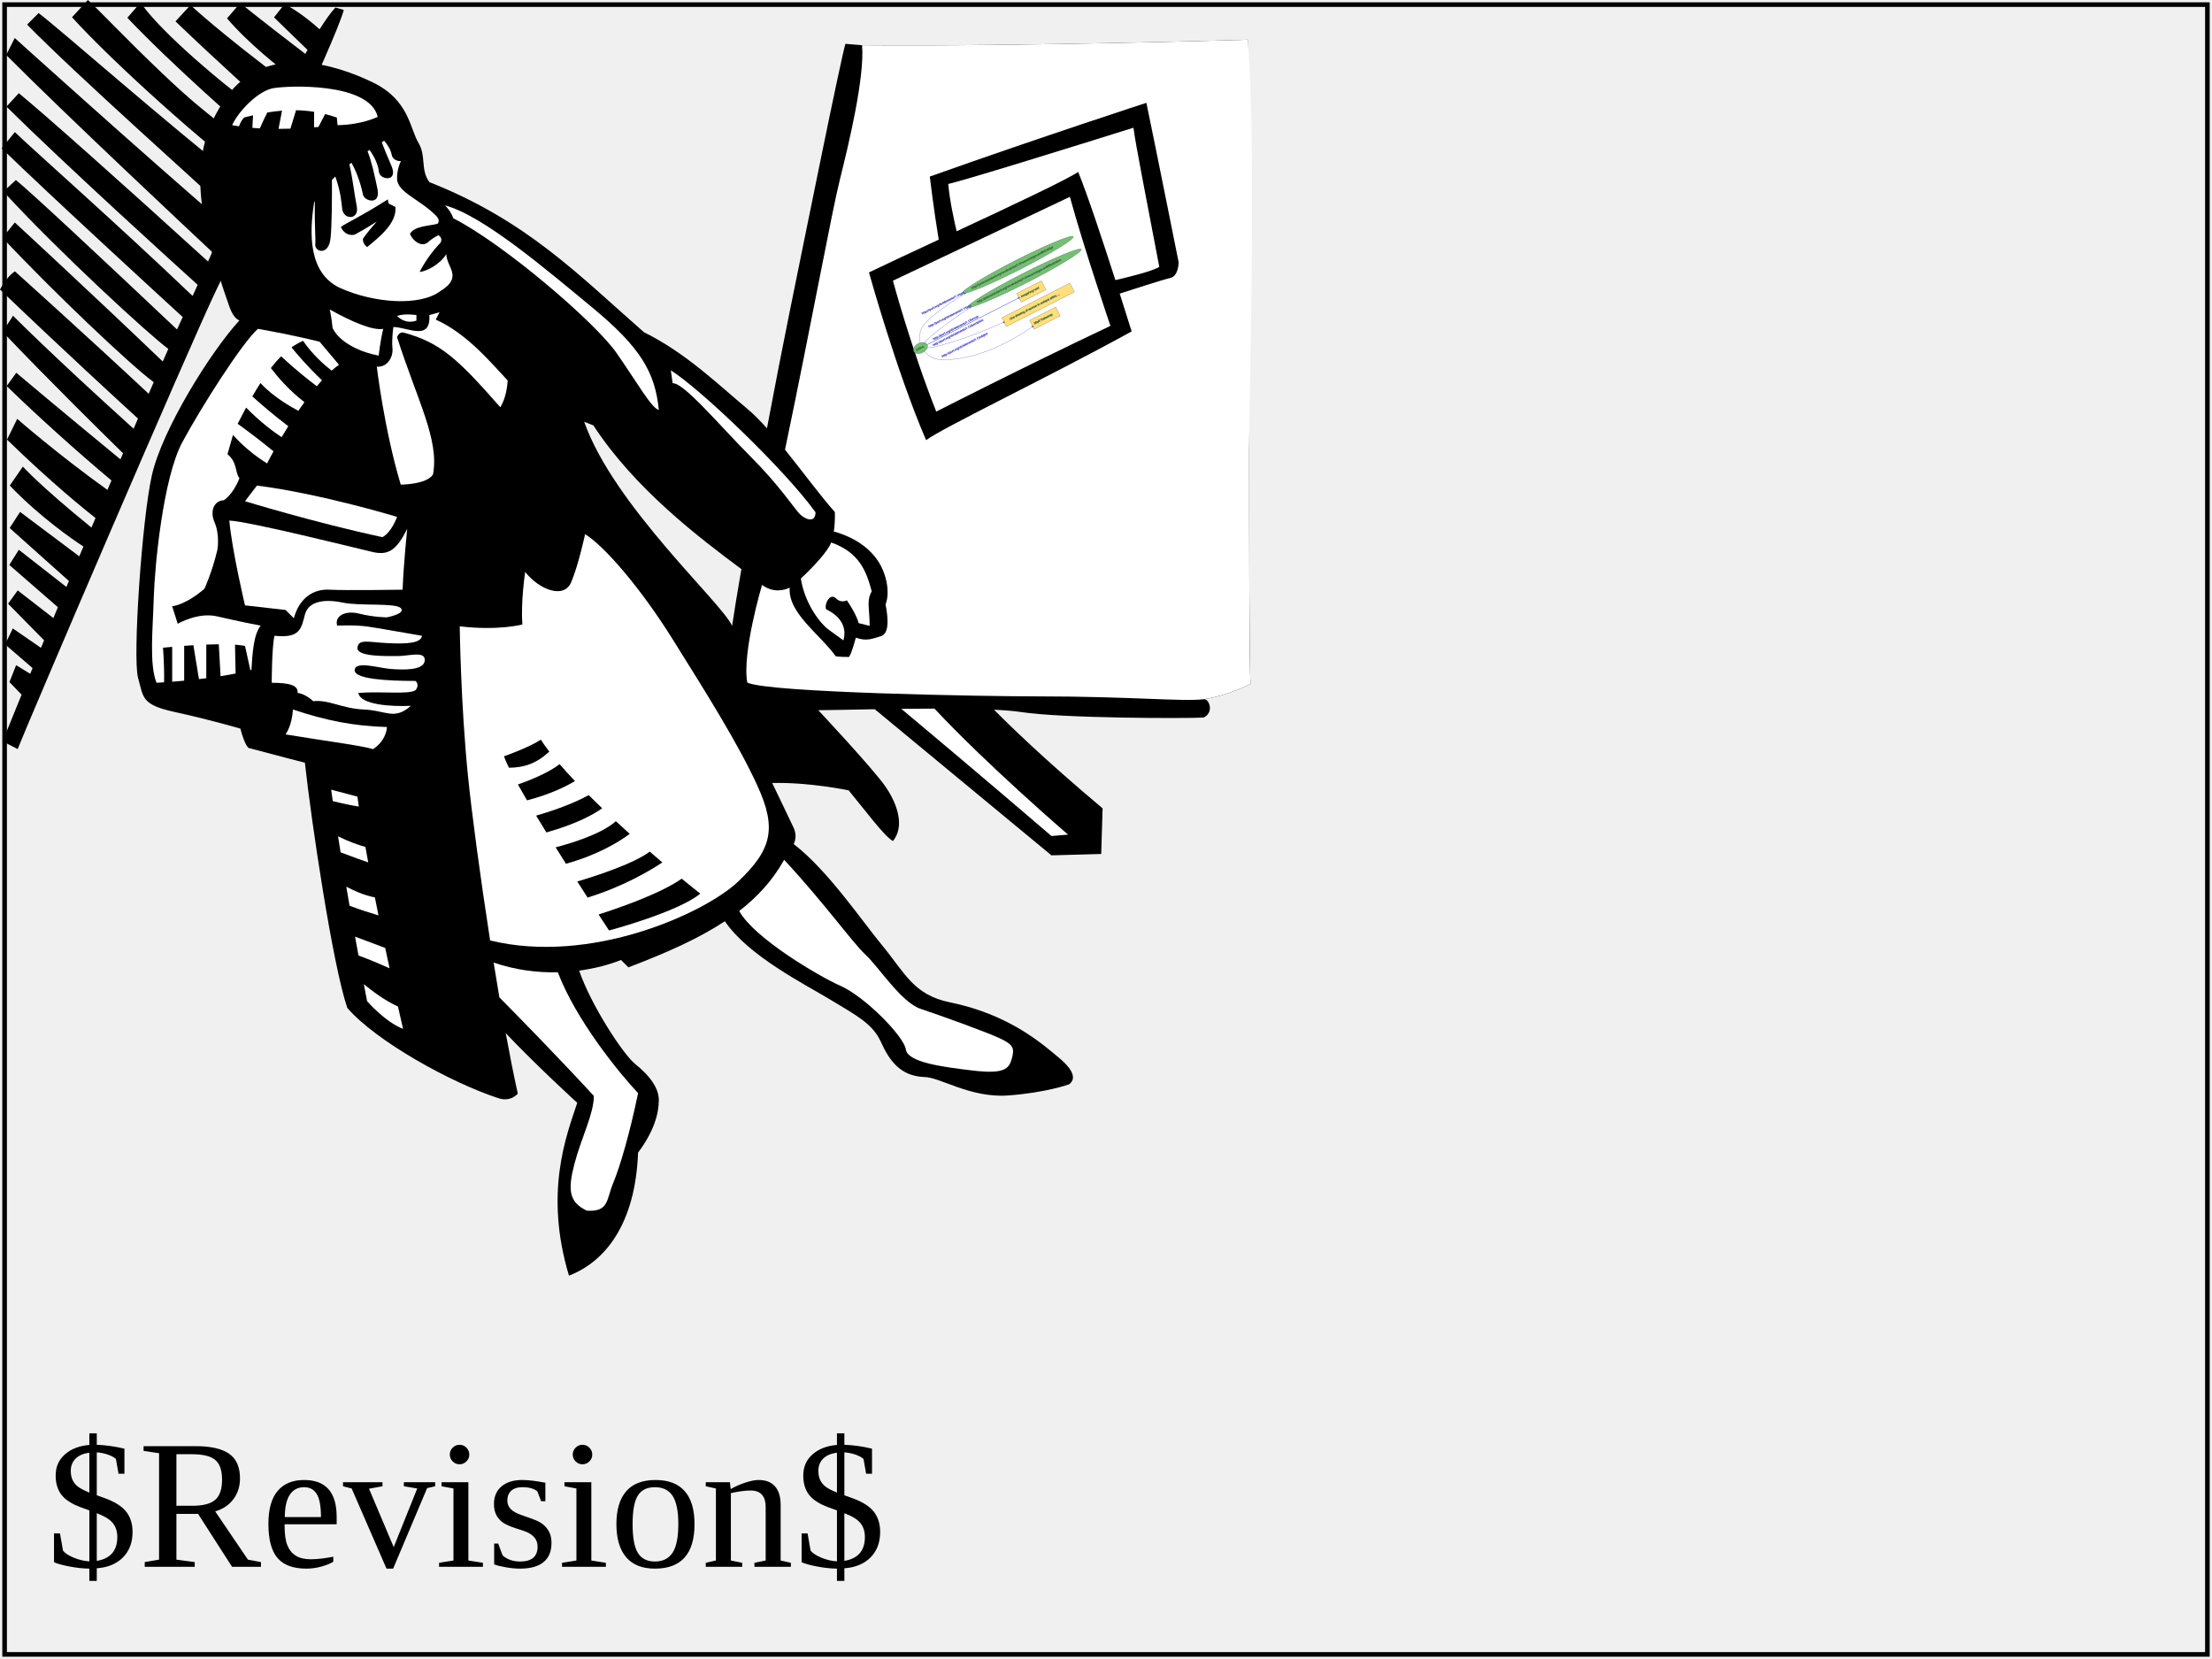
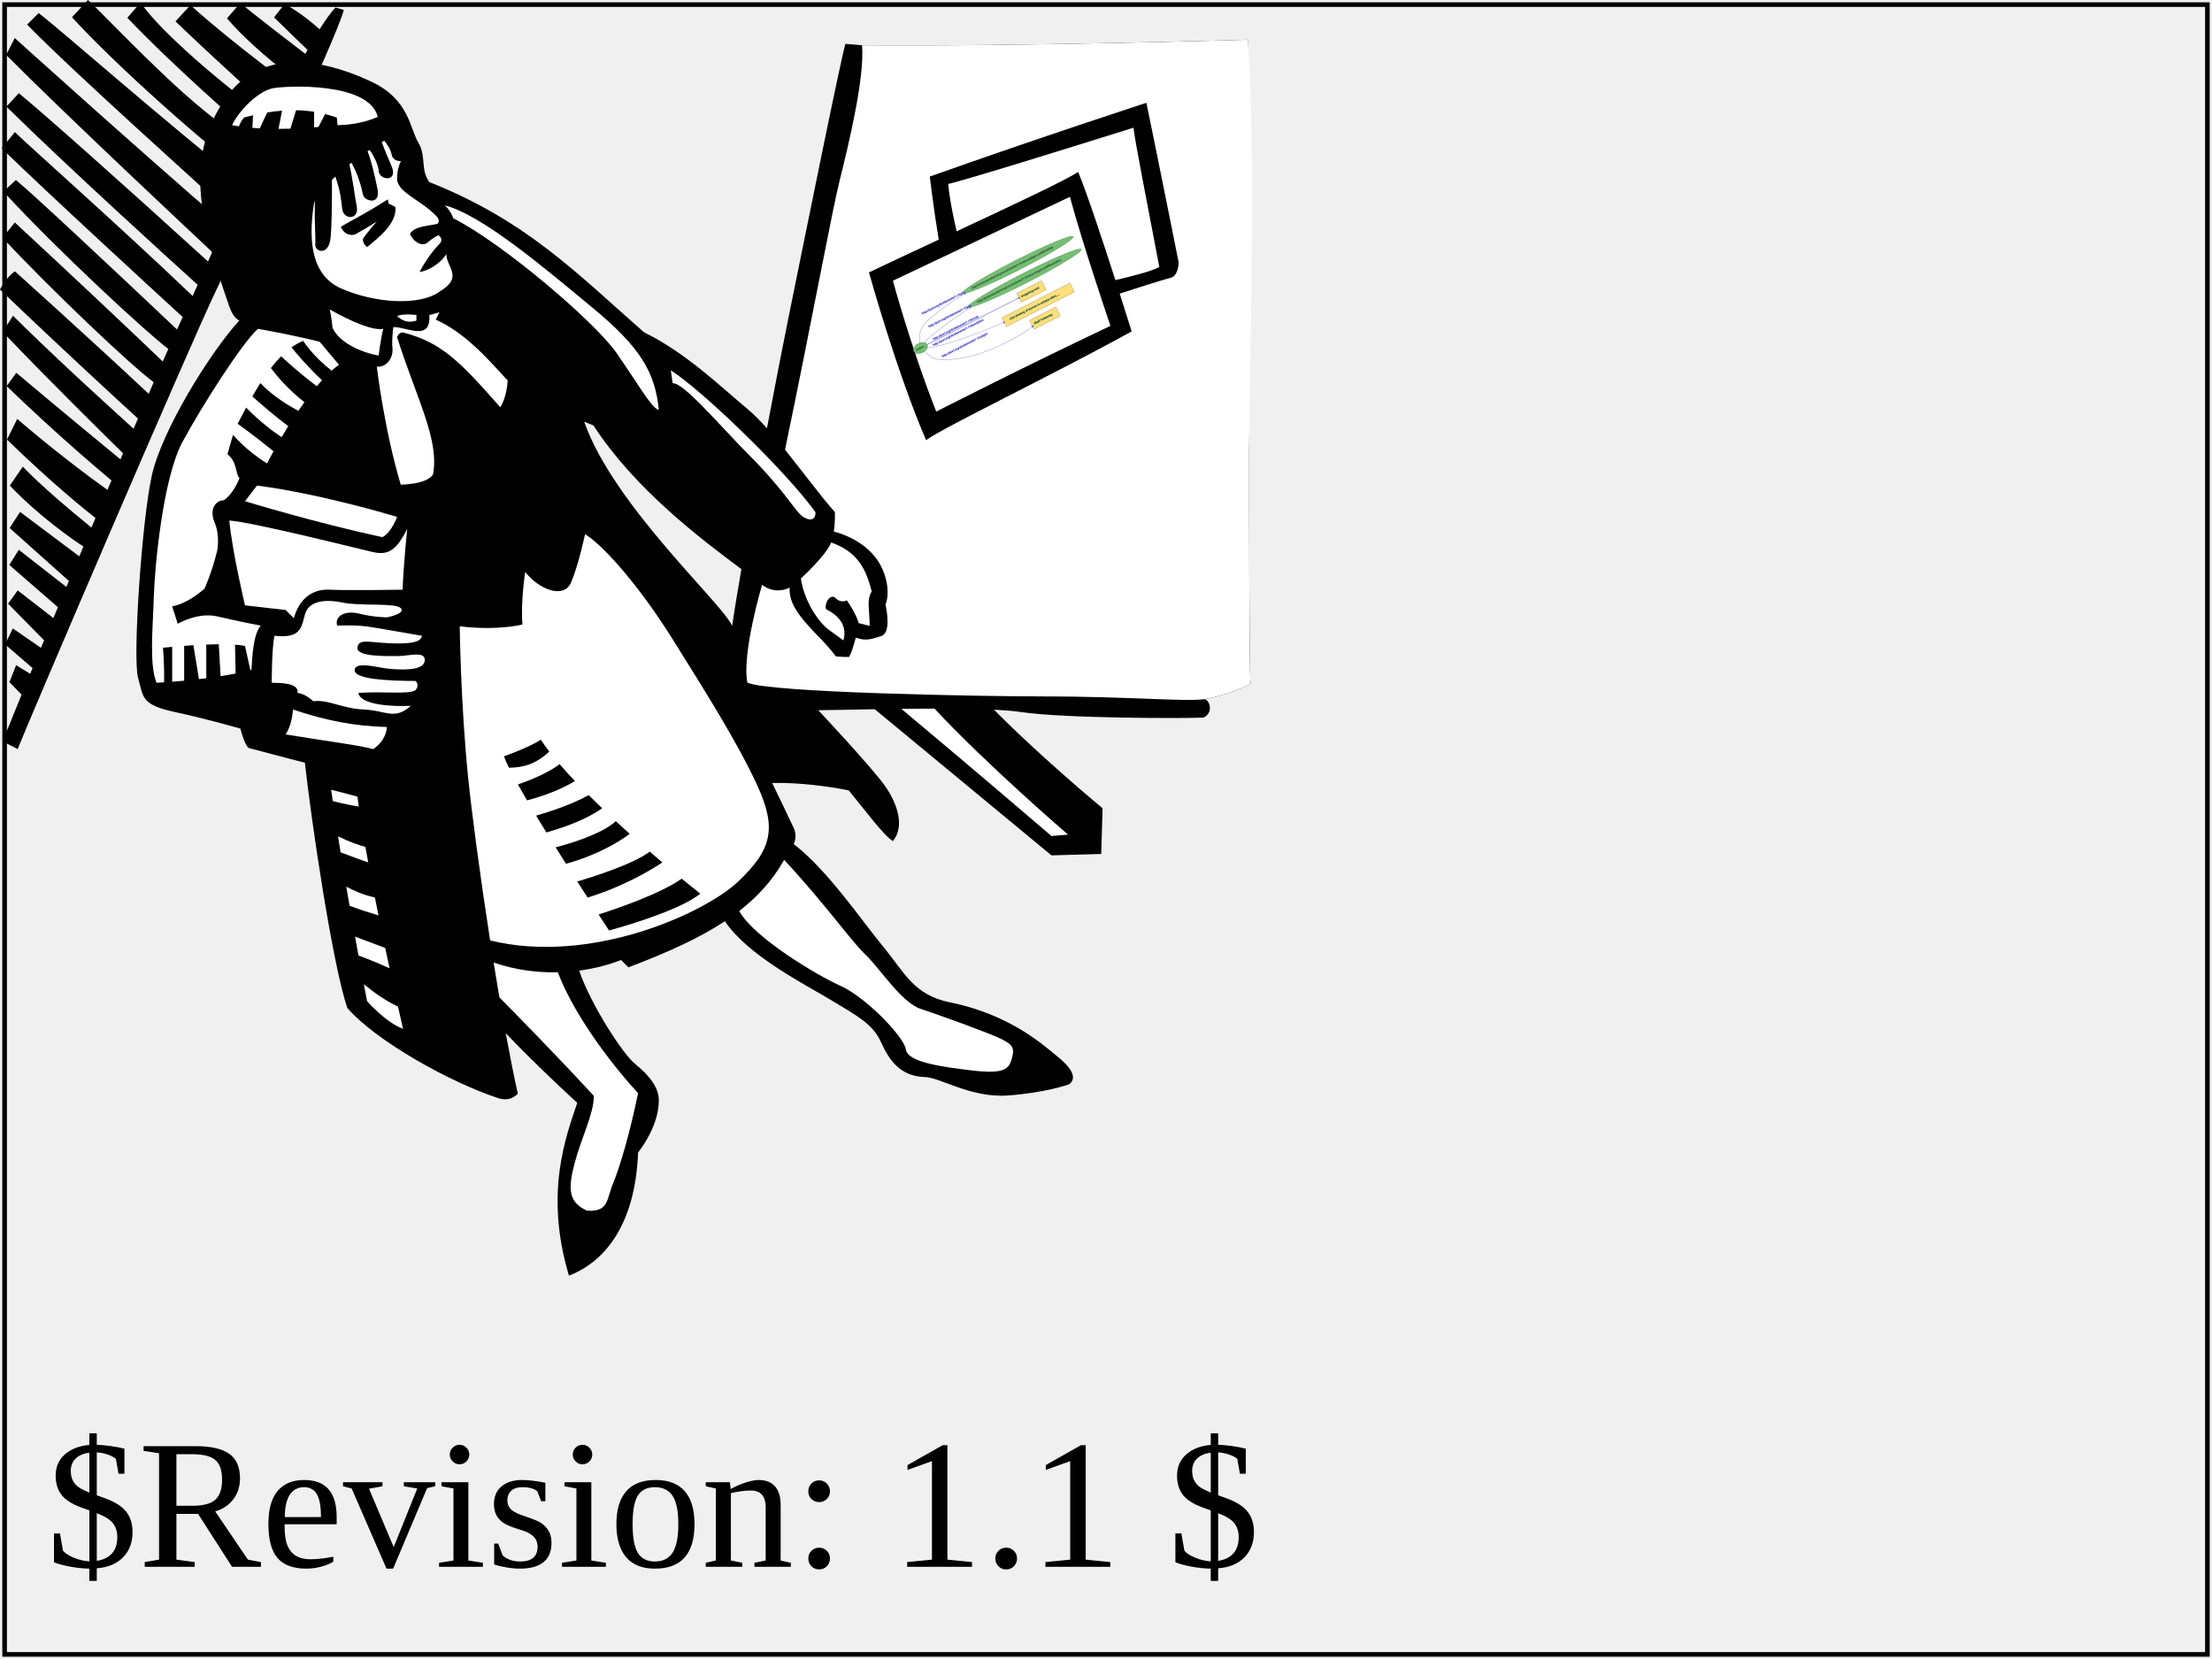
<svg xmlns="http://www.w3.org/2000/svg" xmlns:ns1="http://www.w3.org/2000/02/svg/testsuite/description/" version="1.1" baseProfile="basic" id="svg-root" viewBox="0 0 480 360" width="100%" height="100%">
  <ns1:SVGTestCase>
-     <ns1:OperatorScript version="$Revision$" testname="metadata-example-01-t.svg">
+     <ns1:OperatorScript version="$Revision: 1.1 $" testname="metadata-example-01-t.svg">
      <ns1:Paragraph>Check that metadata in a variety of namespaces, inside a metadata 
			element, does not affect rendering in any way. The file is not valid to the DTD, but is well formed.
			</ns1:Paragraph>
      <ns1:Paragraph>The diagram on the table is a visualization of the RDF metadata in the graphic.</ns1:Paragraph>
      <ns1:Paragraph>The rendered result should match the reference image and there should be 
			no error messages or warnings</ns1:Paragraph>
    </ns1:OperatorScript>
  </ns1:SVGTestCase>
  <g id="test-body-content" transform="scale(1.2)">
    <g id="Sibyll" fill="#FFF" stroke="#000" stroke-miterlimit="4">
      <g stroke="none">
        <path fill="#000" d="M132.386,113.177c0.394-2.645,0.978-6.189,1.681-10.262c-7.597-5.655-19.264-14.488-26.764-25.988l-1.667-0.667c5.333,15.167,25,32.833,26.75,36.917l15.583,15.25c0,0,10,10.667,12.167,13.833c2.167,3.167,3.5,7.167,1.333,9.833     c-1.667-1-4.833-5.333-8-9.167c0,0-7-1.5-13.833-1.333c0,0,2.667,5.5,3.833,8c0.563,1.207,0.465,2.141,0.064,3.047c6.241,4.828,12.252,13.801,16.102,18.453c4,4.833,5.548,8.822,12.167,10.167c10.667,2.167,16.667,7.5,19.667,10s3,4,1.833,4.833     c0,0-4.167,1.5-11,2c-6.833,0.5-12.333-3.333-15.167-3.333c-4.333-0.167-6.333-3-7.833-6.333c-1.5-3.333-4.5-4.833-9.167-7.667c-4.293-2.606-14.858-7.894-19.053-14.174c-4.791,3.163-10.643,5.756-17.447,8.34l-1.333-1.333c-1.933,0.773-4.538,1.52-7.574,1.925     c2.113,6.17,7.926,15.123,10.157,16.908c2.5,2,4.25,4.25,4.25,6.5s-0.75,5.5-3.75,9.5c-0.5,13-6,19.75-12.5,22.25c-4.5-15-0.5-25.25,1.5-31.25c0,0-7.472-6.813-12.938-12.608c0.73,3.979,1.468,7.703,2.188,10.942c0,0-1.232,1.575-3.5,0.833     c-8.667-2.833-22.167-10.333-27.333-16.333c-2.667-7.833-6.5-33.667-7.667-44.333c0,0-5.167-1.333-10.167-2.667c0,0-0.667-0.333-1.5-3.5c0,0-5.667-1.667-11.833-3c-6.167-1.333-5.667-2.667-6.667-6.167s0.667-28.5,2.5-36.667c1.833-8.167,10.5-22.167,15.833-28     c0,0-1.006-0.135-1.833-2.5c-5.833-16.667-7.833-27.333-0.667-37.667c7.167-10.333,20.167-6,26.667-2.833c6.5,3.167,6.667,8.333,8.167,10.833s0.333,4.833,2,7.167c17.667,7,26.833,16.667,38.833,27.167c7.5,3.667,13.667,9.667,18.667,13.833     c1.124,0.937,2.323,2.151,3.556,3.525c1.444-7.663,2.858-14.936,3.944-20.275c3-14.75,9.5-47,10.25-49.25l3,0.25c29.25,0.25,69.75-1,69.75-1c0.25,20.25,0.25,62.5,0.25,74.25s0,39,0.25,42.25c0,0-3.75,2-8.333,2.75c1,0.167,1.667,2.5-0.167,3.333     c-3,0.167-25.333,0.167-33-1c-1.245-0.189-2.923-0.326-4.879-0.422c2.441,2.484,8.906,8.839,19.629,17.838l-0.25,8.25l-9,0.25l-31.952-26.426c-4.665,0.081-8.525,0.176-10.215,0.176l-15.583-15.25z" />
        <path fill="#000" d="M60.654,1.358c-0.844,0.915-1.808,2.263-2.857,3.938c-1.195-1.07-3.74-3.216-6.342-4.566l-1.904,2.413l6.058,5.882c-0.131,0.236-0.264,0.477-0.397,0.721C46.57,3.133,43.441,0.554,43.441,0.554l-2.39,2.766     c3.972,4.632,9.453,8.916,11.891,10.729c-0.211,0.413-0.423,0.831-0.636,1.255C39.417,5.651,34.449,0.917,34.449,0.917l-2.717,2.945c7.647,7.33,15.917,14.754,18.024,16.638c-0.204,0.425-0.408,0.854-0.613,1.284C36.8,12.691,27.994,4.367,25.422,0.449     l-2.39,2.765c8.104,8.539,20.319,19.211,24.227,22.583c-0.206,0.443-0.411,0.888-0.617,1.333c-9.527-6.31-14.627-11.31-18.931-15.432C23.201,7.377,17.976,1.917,15.896,0L13.02,3.119c7.717,8.503,25.108,24.004,31.619,28.399     c-0.243,0.537-0.485,1.073-0.726,1.607C30.32,22.46,10.721,5.175,6.985,2.362L4.901,4.448c8.872,9.074,31.669,29.336,36.615,34.038c-0.3,0.677-0.597,1.346-0.89,2.006C25.883,27.823,2.664,6.874,2.664,6.874L1.12,9.939c10.493,10.57,33.952,32.544,37.258,35.638     c-0.259,0.585-0.512,1.158-0.758,1.715C22.515,33.526,7.848,20.476,3.401,16.852l-2.237,2.426c11.139,10.986,30.478,28.518,34.581,32.227c-0.323,0.72-0.628,1.394-0.913,2.015C21.063,40.369,5.95,27.057,2.685,23.887l-2.383,2.932     c8.691,8.46,29.709,27.74,32.738,30.515c-0.304,0.651-0.648,1.404-1.029,2.247C18.259,46.584,5.606,34.76,2.869,32.553l-2.25,2.092c9.949,10.825,26.338,25.906,29.82,28.451c-0.32,0.724-0.656,1.485-1.006,2.28C16.333,52.826,2.679,40.233,2.679,40.233     l-2.224,2.759c9.067,9.678,23.141,23.04,27.343,26.12c-0.297,0.683-0.602,1.383-0.912,2.098C15.543,60.602,2.703,49.073,2.703,49.073C1.238,49.966,0,52.352,0,52.352C11.334,63.218,22.136,73.12,24.95,75.689c-0.261,0.606-0.525,1.22-0.792,1.841     C8.771,63.626,2.36,57.093,2.36,57.093l-1.884,2.912c8.419,8.851,18.809,19.06,21.778,21.963c-0.157,0.366-0.313,0.733-0.472,1.102C10.825,74.056,2.944,67.412,2.944,67.412l-1.737,2.405c8.374,8.123,16.46,14.983,18.948,17.065     c-0.242,0.567-0.484,1.137-0.728,1.709C10.261,82.019,3.115,75.745,3.115,75.745l-1.85,3.745c8.161,7.937,14.37,12.905,16.005,14.183c-0.244,0.576-0.488,1.152-0.732,1.729C7.159,87.785,4.131,84.377,4.131,84.377l-2.363,3.432     c5.442,5.678,11.379,9.753,13.319,11.023c-0.25,0.592-0.5,1.183-0.748,1.773l-10.71-8.035l-1.884,2.912l10.717,9.579c-0.152,0.362-0.303,0.723-0.455,1.083l-8.603-6.725l-1.724,2.738l8.792,7.647c-0.276,0.659-0.549,1.313-0.821,1.962l-6.45-5l-1.737,2.405     l6.509,6.618c-0.19,0.457-0.379,0.911-0.566,1.36l-5.095-3.509l-1.384,2.892l4.96,4.278c-0.144,0.347-0.286,0.69-0.427,1.031l-2.546-1.553l-1.211,3.051l2.199,2.281c-1.341,3.262-2.508,6.131-3.433,8.444l2.725,1.391c1.204-3.218,31.228-73.322,36-83.189     S60.577,7.7,62.173,1.797l-1.519-0.439z" />
        <path d="M142.803,106.261c-1,0.5-3,1-5-0.5c0,0-3.667,12.333-2.667,17.667c3.667,1.833,42.833,2.5,52.667,2.5c16.833,0,26.167,1,30,0.5c4.583-0.75,8.333-2.75,8.333-2.75c-0.25-3.25-0.25-30.5-0.25-42.25s1.333-54.354-0.25-74.25c0,0-40.5,1.25-69.75,1     c0.5,5.75-2.395,17.829-4,24.25c-1.5,6-5,25.25-9.929,48.894c3.256,4.04,6.499,8.469,9.012,11.273c0,0,0.089,1.697-0.189,3.521c3.856,1.062,6.481,3.062,7.981,5.312s2.25,5.625,1.375,7.875c0.625,3.125,0.5,5.375-0.875,5.75s-2.5,1-4.5,0.25     c-0.875,3.25-1.25,3.5-1.25,3.5c-1.75,0-2.375-0.125-2.375-0.125c-3-4.125-8.667-7.833-8.333-12.417z" />
        <path fill="#000" d="M207.303,18.594c0,0-19,6.167-39.167,13.333c0,0,0.716,6.012,1.617,11.404c-4.629,2.158-9.096,4.243-12.617,5.93c0,0,5,18,10.333,30.333c2.833-2.167,23-11.833,37.167-19.667c0,0-0.888-2.858-2.156-6.833     c1.809-0.587,7.883-2.55,9.156-2.833c1.5-0.333,1.5-2.833,1.5-2.833s-4.333-21.667-5.833-28.833z" />
        <path d="M133.469,159.427c-6.038,5.712-26.618,15.097-44.84,10.635c-1.833-11.777-3.345-23.232-3.993-29.635c-1.333-13.167-1.5-27.167-1.5-27.167c7,0.833,11.333-0.333,11.333-0.333c-0.333-4,0.5-9.5,0.5-9.5c2.5,3.167,7,5,8.333,1.833     c1.333-3.167,2.5-8.667,2.5-8.667c3.5,2.167,10,9.667,15.833,19c5.833,9.333,11.833,18.833,15.333,26.5c3.5,7.667,2.667,11.5-3.5,17.333z" />
        <path d="M150.303,98.094c-0.573,1.604-3.428,4.624-5.483,6.519c0.691,4.564,3.566,8.189,4.941,9.189s2.75,2,2.75,2c0.625-2.125-0.25-4.25-3.125-5.625c-0.375-1,0.75-3,1.75-2s2,0.375,2,0.375c1.875,2.75,2.125,4.125,2.125,4.125l2,0.5     c0-3.125-0.625-4.5,0.375-6.25c-1-3.75-2.292-7.042-7.333-8.833z" />
        <path d="M115.386,197.677c-1.5,7.25-3.25,13.25-4.5,16.25s-0.75,5.25-4.75,5c-3.25-1.5-3.5-3.75-2.25-8.5s3.5-9,3.5-12.25c-6.583-7.147-13.873-14.577-17.08-17.819c-0.354-2.073-0.703-4.181-1.043-6.295c4.057,1.386,8.024,1.841,11.607,1.757     c3.328,8.71,11.053,18.163,14.516,21.857z" />
        <path d="M141.636,155.761c0.054-0.094,0.108-0.187,0.164-0.277c7.517,8.107,12.258,14.859,14.67,17.111c2.5,2.333,6.5,8.667,10,9.833c3.5,1.167,11.833,4.167,14.333,5.333s2.667,1.833,2.167,3.667c-0.5,1.833-1.333,2.833-7,2.167     c-5.667-0.667-11.833-1.5-12.167-3.833c-0.333-2.333-7.333-9.5-11.833-11.5c-4.067-1.808-15.622-8.652-18.299-13.521c3.277-2.538,5.95-5.452,7.965-8.979z" />
        <path d="M193.136,150.927l-3,0.25c-13.131-11.256-23.025-19.555-27.146-22.997c1.969-0.023,3.993-0.039,5.991-0.041c9.588,10.269,24.155,22.788,24.155,22.788z" />
        <path d="M169.303,74.427c-4.667-11.833-7.833-23.667-7.833-23.667c13.333-6.333,32-15.167,32-15.167c2.5,9.167,7.333,23.333,7.333,23.333c-15.833,7.5-31.5,15.5-31.5,15.5z" />
        <path d="M201.697,50.65c-2.207-6.863-5.115-15.666-6.728-19.556c-2.217,1.478-12.056,6.098-21.979,10.728c-0.355-1.502-1.255-5.506-1.521-8.561c2.5-0.5,22.333-6.667,33.5-10.167c0.333,2.833,2.333,12.833,4.667,25.167c-1.124,0.75-5.709,1.873-7.938,2.389z" />
        <path d="M121.636,69.302l-0.333-2.333c5.333,3.333,20.667,18,26.167,25.667c0,2-1.833,1.333-2.833,0.333s-3.667-5.167-9-10.5c-5.333-5.333-12-13.333-14-13.167z" />
        <path d="M119.136,74.136c-0.667-6.833-3.333-11.333-12-18.5c-8.667-7.167-19.833-16.667-26.667-18.5c1.167,1.167,1.5,2.333,1.5,2.333c9.167,4.667,25.667,18.833,29.5,24.333s6.333,10,7.667,10.333z" />
        <path d="M68.441,165.532c-0.229-1.13-0.446-2.215-0.649-3.251c-1.987-0.381-3.908-1.266-5.172-1.943c0.2,1.172,0.399,2.327,0.595,3.453c1.945,0.734,3.919,1.353,5.227,1.741z" />
        <path d="M69.66,171.421c-2.355-0.877-4.315-1.616-5.454-2.046c0.217,1.205,0.426,2.347,0.622,3.412c2.266,0.833,4.26,1.692,5.618,2.308c-0.274-1.266-0.536-2.491-0.786-3.674z" />
        <path d="M61.589,154.129c2.229,0.848,3.901,1.444,4.997,1.822c-0.184-0.999-0.351-1.93-0.504-2.797c-1.253-0.34-2.919-0.923-4.952-1.916c0.151,0.962,0.304,1.927,0.46,2.891z" />
        <path d="M65.795,177.971c0.369,1.946,0.59,3.082,0.59,3.082s3.25,3.75,6.5,5c-0.317-1.384-0.622-2.732-0.916-4.042c-2.397-1.074-4.802-2.904-6.174-4.04z" />
        <path d="M64.884,145.852c-0.178-1.214-0.249-1.8-0.249-1.8l-4.75-1.25c0.093,0.678,0.189,1.366,0.288,2.06c1.966,0.497,3.552,0.803,4.711,0.99z" />
        <path d="M41.469,94.136c0.5,5.5,2.833,15.333,2.833,15.333l7.333,0.833l1.5,1.5c1-3.667,3.5-5.333,6.5-5.167s13.167,0,13.167,0c0.167-4.5,0.833-11,0.833-11c-2,4-3.5,4.833-6.333,4.167c-2.833-0.667-22.167-5.5-25.833-5.667z" />
        <path d="M44.303,90.636l2.167-2.833c11.667,1.5,25.333,5.667,25.333,5.667s-1,2.833-2.667,3.667c-12.333-2.667-24.833-6.5-24.833-6.5z" />
        <path d="M49.636,114.969c-0.5,2.167-0.5,8.5-0.5,8.5c3.333,0,4.833,0.5,4.667,1.833c1.5,0.167,2.833,1.5,2.833,1.5c2.833-0.333,5.167,1.333,9.167,1.5c4,0.167,5.5,2,8.5-0.667c-3.5,0.167-9.167-0.167-9.5-2.333c4.333-0.333,9.167,0.333,10.333-0.5     c0.833-1,0-1.667,0-1.667c-5.167,0-11.167-0.333-11-2c0.167-1.667,4.333-0.333,6.5-0.167c2.167,0.167,6,0.333,6.167-1.5c0.167-1.833-2.833-0.833-4.833-0.833s-7.5,0.167-7.333-1.5c0.167-1.667,2-1,5.5-0.833c3.5,0.167,6,0,6.167-1.333     c-3-0.5-7.5-1.333-9.833-1.667c-2.333-0.333-5.5-0.167-5.5-0.167c-0.5-1.667,1.333-2.833,4-2.167c2.667,0.667,5,0.667,5,0.667s3.5-0.667,2.5-1.667s-7.333-0.333-10.5-1c-3.167-0.667-6.167-0.333-6.833,2.167c-0.667,2.5-0.833,4.333-5.5,3.833z" />
        <path d="M52.969,128.302c-0.167,3-1.333,4.5-1.333,4.5c7,1.167,13.667,2,15.833,2.667c2.5-1.667,2.5-4,2.5-4c-6-0.167-11-1.167-17-3.167z" />
        <path d="M48.303,83.802c0.32-0.641,0.712-1.385,1.158-2.195c-3.615-2.958-6.491-4.972-6.491-4.972c0.531-1.044,1.041-2.015,1.535-2.927c2.657,2.698,5.046,4.441,6.417,5.345c0.384-0.646,0.789-1.311,1.211-1.984c-2.489-1.858-5.061-4.094-6.501-5.381     c0.501-0.871,0.986-1.675,1.458-2.414c2.28,2.454,5.479,4.286,6.863,5.014c0.36-0.527,0.728-1.049,1.1-1.563c-2.814-2.162-4.917-4.646-6.071-6.168c0.626-0.813,1.238-1.517,1.844-2.126c2.739,2.539,5.216,4.473,6.461,5.41c0.314-0.374,0.627-0.733,0.94-1.077     c-2.576-2.421-4.665-4.903-5.513-5.949c0.684-0.484,1.375-0.871,2.09-1.181c1.745,2.559,3.975,4.467,5.164,5.387c0.454-0.404,0.901-0.759,1.336-1.054l-3.5-4.167c0,0-4.5-1.167-11.167-2.333c-2.833,2.5-10.167,14-13.667,20.5s-5,22.5-5.167,28.167     c-0.167,5.667-0.833,12,0.5,15.333c0,0,0.506-0.025,1.369-0.083c0.068-3.272-0.202-6.251-0.202-6.251s0.64-0.07,1.667-0.163v6.307c0.644-0.051,1.375-0.113,2.167-0.188v-6.298c0.526-0.04,1.087-0.079,1.668-0.115l1.005,6.131c0.435-0.051,0.878-0.105,1.327-0.163     v-6.086c0.758-0.03,1.52-0.049,2.261-0.055l0.32,5.773c0.916-0.145,1.831-0.305,2.723-0.482l-0.111-5.215c0.679,0.048,1.292,0.12,1.806,0.223l0.974,4.384c0.064-0.017,0.129-0.034,0.192-0.051c0.167-2.667,0.333-6.333,1.667-8c0,0-4.333-0.833-7.833-1.667     c-3.5-0.833-7.167,1.333-7.167,1.333l-1-3.167c0,0,2.333-0.167,5.833-3.167c0,0,1.333-2.833,2.333-7c0,0,0.5-2.667-0.5-5c-1-2.333,0.167-4,1.667-4c0,0,1.667-1,2.833-4c-0.833-1-0.333-2.833-2.167-4.333l1-3.5c0,0,2.333,2.833,6.167,5.167z" />
        <path d="M72.469,87.636c-3-10-4.333-21.333-4.333-21.333c1.833,0.167,3-1.667,2.833-3.333c-0.167-1.667,0.167-3.833,0.167-3.833c2.5,0,6.833,2.667,6.5-2.167l1.833-0.5l-0.667,1.333c5.667,2.5,10.167,8,13,11c-0.167,3.167-1.333,4.833-1.333,4.833     c-7.5-8.5-10.667-11.667-17.5-13.5c-0.833-0.167-1.167,0.833-1.167,0.833c3.667,11.5,7.667,18.5,6.5,24.833c-1.167,1.833-5.833,1.833-5.833,1.833z" />
        <path d="M71.803,57.136c1.333-0.5,3.5-0.167,3.5-0.167v1c0,0-1.833,0.833-3.5-0.833z" />
        <path d="M69.303,59.469c-0.5,2-0.833,4.833-0.833,4.833c-2.833-0.5-7-2.167-8.333-5c-0.167-1.833-0.5-3.333-0.5-3.333c4.167,2.333,7.833,3.833,9.667,3.5z" />
        <path d="M61.041,22.638c1.264-0.02,4.413-0.208,7.262-1.502c-1.5-6.333-16.5-5.667-19-5.167s-6,3.833-7.333,6.667c0.407,0.078,0.821,0.147,1.241,0.209c0.353-0.971,0.765-1.43,0.967-1.61c0.539-0.141,1.064-0.269,1.579-0.386l-0.121,2.274     c0.448,0.038,0.897,0.069,1.347,0.094c0.278-0.639,0.836-1.885,1.368-2.879c0.916-0.149,1.796-0.258,2.648-0.325l-0.633,3.291c0.734-0.001,1.454-0.015,2.151-0.036l1.019-3.336c1.12,0.02,2.201,0.116,3.266,0.287v2.805c0.273-0.022,0.535-0.045,0.784-0.068     l1.205-2.329c0.706,0.176,1.409,0.385,2.118,0.627l0.132,1.386z" />
        <path d="M80.719,45.948c-1.216,1.93-3.617,3.119-4.833,3.229c0,0,1.265-2.633,3.503-5c0.58-0.479,0.58-1.229-0.12-1.646c-0.467,0.238-1.198,0.661-1.884,1.27c-1.125,1-2.75-0.25-3.25-1.5c0.781-1.45,3.351-1.408,4.961-1.827c0.622-0.527-0.128-1.34-0.128-1.34     c-2.833-3-7.167-4.333-7.167-6.833c0-1.414,0.373-2.507,0.697-3.191c-0.643,0.122-1.472-0.365-1.614-0.934c-0.201-0.805-0.323-1.369-1.407-2.732c-0.147,0.09-0.295,0.181-0.444,0.273c0.392,1.027,0.987,2.527,1.727,4.209c1.375,3.125-2.125,2.625-2.25,1.125     c-0.093-1.118-0.742-2.652-1.688-3.931c-0.119,0.078-0.237,0.157-0.356,0.236c0.75,1.878,1.31,4.497,1.793,6.819c0.625,3-2.375,2.25-2.625,1c-0.205-1.023-0.83-3.555-2.079-5.744c-0.127,0.098-0.253,0.196-0.379,0.296c0.56,2.288,0.947,5.64,1.333,7.573     c0.5,2.5-2.375,2.5-2.625,0.5c-0.212-1.696-0.245-2.944-1.242-5.878c-0.208,0.2-0.414,0.402-0.616,0.608c0.012,3.123-0.009,8.49-0.268,10.646c-0.375,3.125-2.875,2.375-2.75,1c0.109-1.197-0.161-3.154-0.068-7.767c-0.046,0.076-0.095,0.15-0.14,0.226     c-0.833,5.333-1.167,12.833,4.833,15.5s14.292,3.313,18,0.5c4.208-2.563,1.083-4.313,1.083-6.688z" />
        <g fill="#000">
          <path d="M108.89,146.162c-0.826-0.792-1.639-1.586-2.431-2.375c-3.331,1.829-7.613,3.162-9.51,3.705c0.6,0.995,1.222,2.013,1.855,3.04c5.627-1.592,8.655-3.34,10.085-4.369z" />
          <path d="M101.191,138.181c-2.182,1.709-5.985,3.141-7.535,3.682c0.5,0.895,1.054,1.857,1.647,2.868c4.203-1.098,7.043-2.515,8.666-3.492c-0.993-1.046-1.926-2.07-2.778-3.058z" />
          <path d="M102.346,156.194c5.876-1.628,9.702-4.044,11.53-5.404c-0.834-0.752-1.673-1.518-2.508-2.293c-2.729,2.457-8.69,4.159-10.893,4.725c0.627,1.002,1.253,1.998,1.871,2.973z" />
          <path d="M123.275,158.893c-3.958,2.792-11.935,5.487-15.034,6.474c1.168,1.793,1.895,2.894,1.895,2.894s12.5-3.333,16.5-6.667c-0.892-0.694-2.039-1.613-3.361-2.701z" />
          <path d="M117.5,154c-3.033,2.28-10.208,4.545-13.112,5.402c0.657,1.026,1.285,2.002,1.869,2.907c6.353-1.963,11.13-4.771,13.516-6.351c-0.735-0.626-1.496-1.281-2.273-1.958z" />
          <path d="M99.333,135.915c-0.582-0.755-1.097-1.476-1.531-2.154c-2.333,1.5-6.667,3-6.667,3c0.173,0.519,0.483,1.221,0.902,2.066c2.759-0.008,4.985-0.774,7.296-2.913z" />
          <path d="M66.386,44.677c2.125-1.75,5.375-4.25,5.125-7.25l-1.25-0.625l-0.125-0.75c-5.125,3.25-7.75,4.375-8.5,5c0.875,1.875,2.5,1.375,2.5,1.375c2.125-1.125,4-2.375,4-2.375c-1.875,2.125-2.5,3.125-2.5,3.125s-0.125,0.875,0.75,1.5z" />
        </g>
      </g>
    </g>
    <g id="vis" transform="translate(153,58) rotate(-27) scale(0.05)" stroke="rgb(66,105,66)" font-family="dialog, sans-serif" font-size="10">
      <g fill="rgb(115,191,115)">
        <ellipse cx="195" cy="210" rx="27" ry="18" />
        <ellipse cx="645" cy="102" rx="225" ry="18" />
        <ellipse cx="645" cy="156" rx="230" ry="18" />
      </g>
      <g fill="rgb(255,223,123)" stroke="rgb(132,117,66)">
        <rect height="36" width="100" x="595" y="192" />
        <rect height="36" width="276" x="507" y="246" />
        <rect height="36" width="106" x="592" y="300" />
      </g>
      <g fill="none" stroke="rgb(90,89,206)">
        <path d="M201 193C212 170 215 158 240 143 279 122 377 112 428 107" />
        <path d="M216 200C224 196 232 193 240 191 311 174 390 165 423 161" />
        <path d="M221 210C295 210 497 210 595 210" />
        <path d="M221 210C295 210 497 210 595 210" />
        <path d="M216 220C224 224 232 227 240 229 334 252 444 261 506 264" />
        <path d="M201 227C212 253 215 265 240 280 352 344 508 337 592 325" />
      </g>
      <g fill="rgb(90,89,206)" stroke="none">
        <polygon points="433,107 425,111 425,103" />
        <polygon points="428,160 421,165 420,157" />
        <polygon points="600,210 592,214 592,206" />
        <polygon points="511,264 503,268 503,260" />
        <polygon points="597,324 590,329 588,321" />
      </g>
      <g fill="rgb(66,105,66)">
        <text x="458" y="105">http://prismstandard.org/vocabularies/1.0/resourcetype.xml#birdsEye</text>
        <text x="453" y="159">http://prismstandard.org/vocabularies/1.0/resourcetype.xml#illustration</text>
        <text x="604" y="213">image/svg+xml</text>
        <text x="530" y="267">Line drawing of woman in antique attire, ...</text>
        <text x="177" y="213">online:</text>
        <text x="601" y="321">Sibyll Trelawney</text>
      </g>
      <g stroke="rgb(90,89,206)" fill="rgb(90,89,206)">
        <text x="256" y="158">http://purl.org/dc/elements/1.1/type</text>
        <text x="250" y="206">http://purl.org/dc/elements/1.1/format</text>
        <text x="250" y="276">http://purl.org/dc/elements/1.1/subject</text>
        <text x="256" y="105">http://purl.org/dc/elements/1.1/type</text>
        <text x="240" y="225">http://purl.org/dc/elements/1.1/description</text>
      </g>
    </g>
  </g>
-   <text id="revision" x="10" y="340" font-size="40" stroke="none" fill="black">$Revision$</text>
+   <text id="revision" x="10" y="340" font-size="40" stroke="none" fill="black">$Revision: 1.1 $</text>
  <rect id="test-frame" x="1" y="1" width="478" height="358" fill="none" stroke="#000000" />
</svg>
